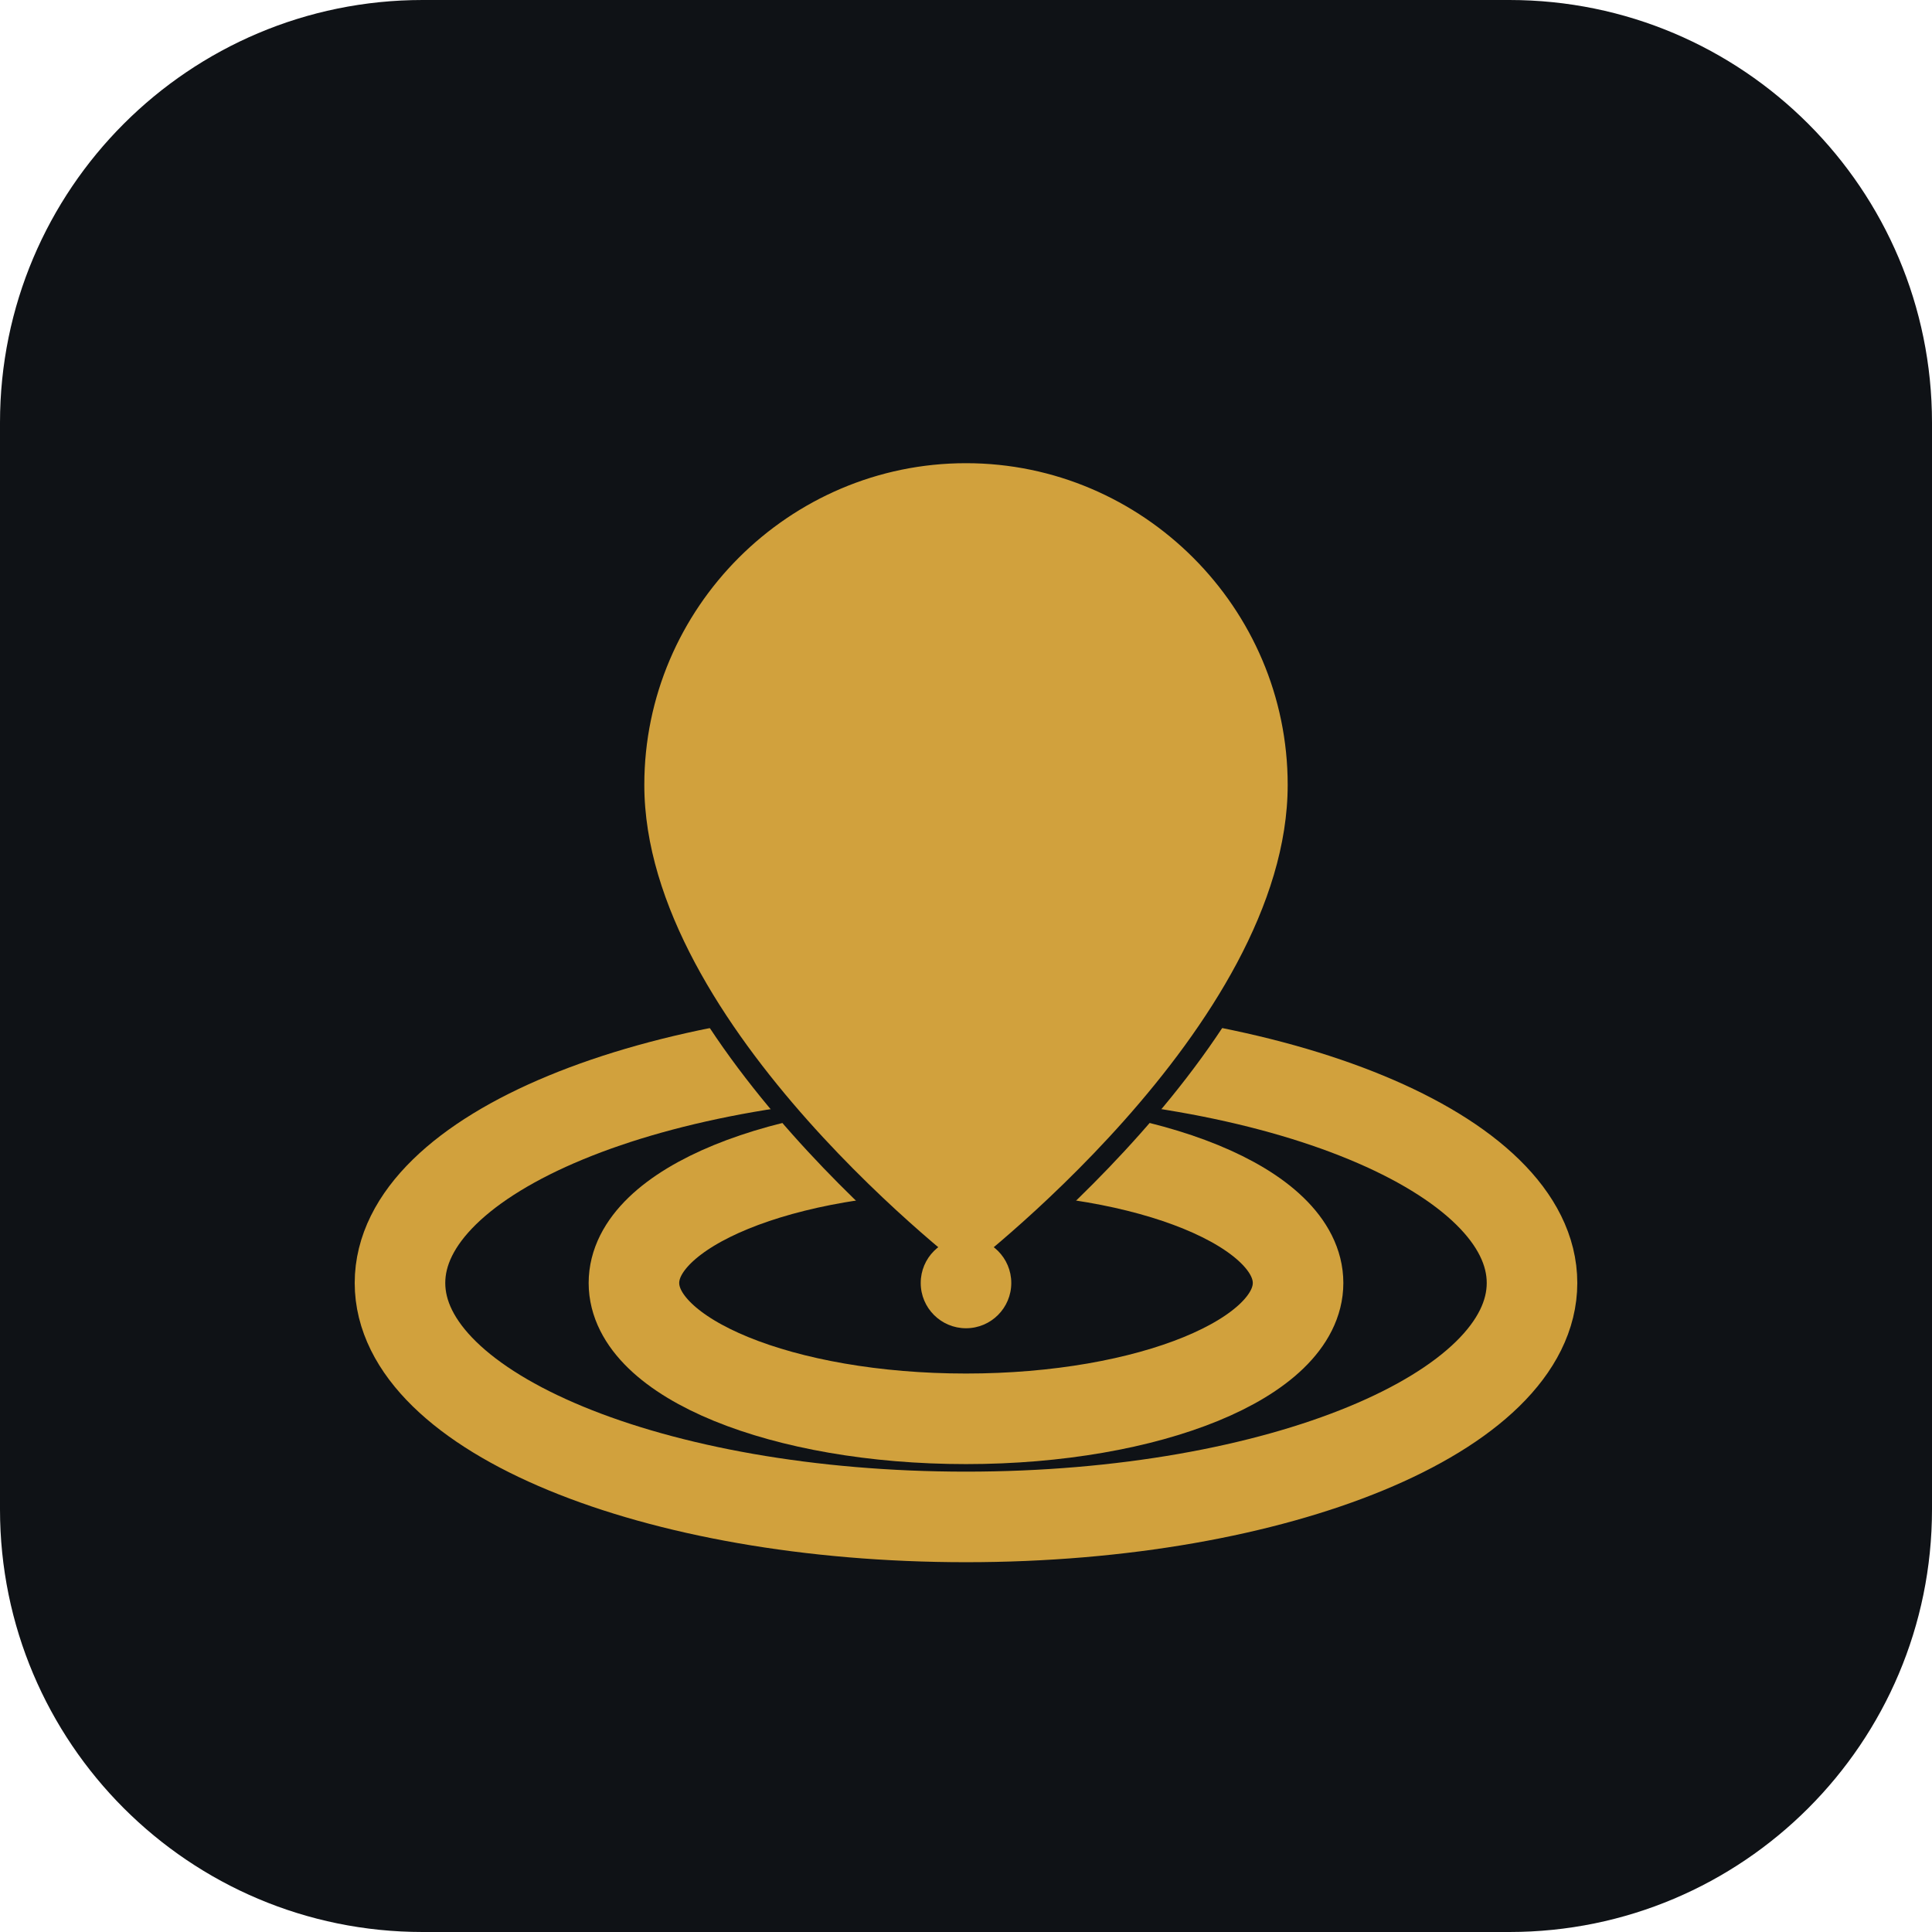
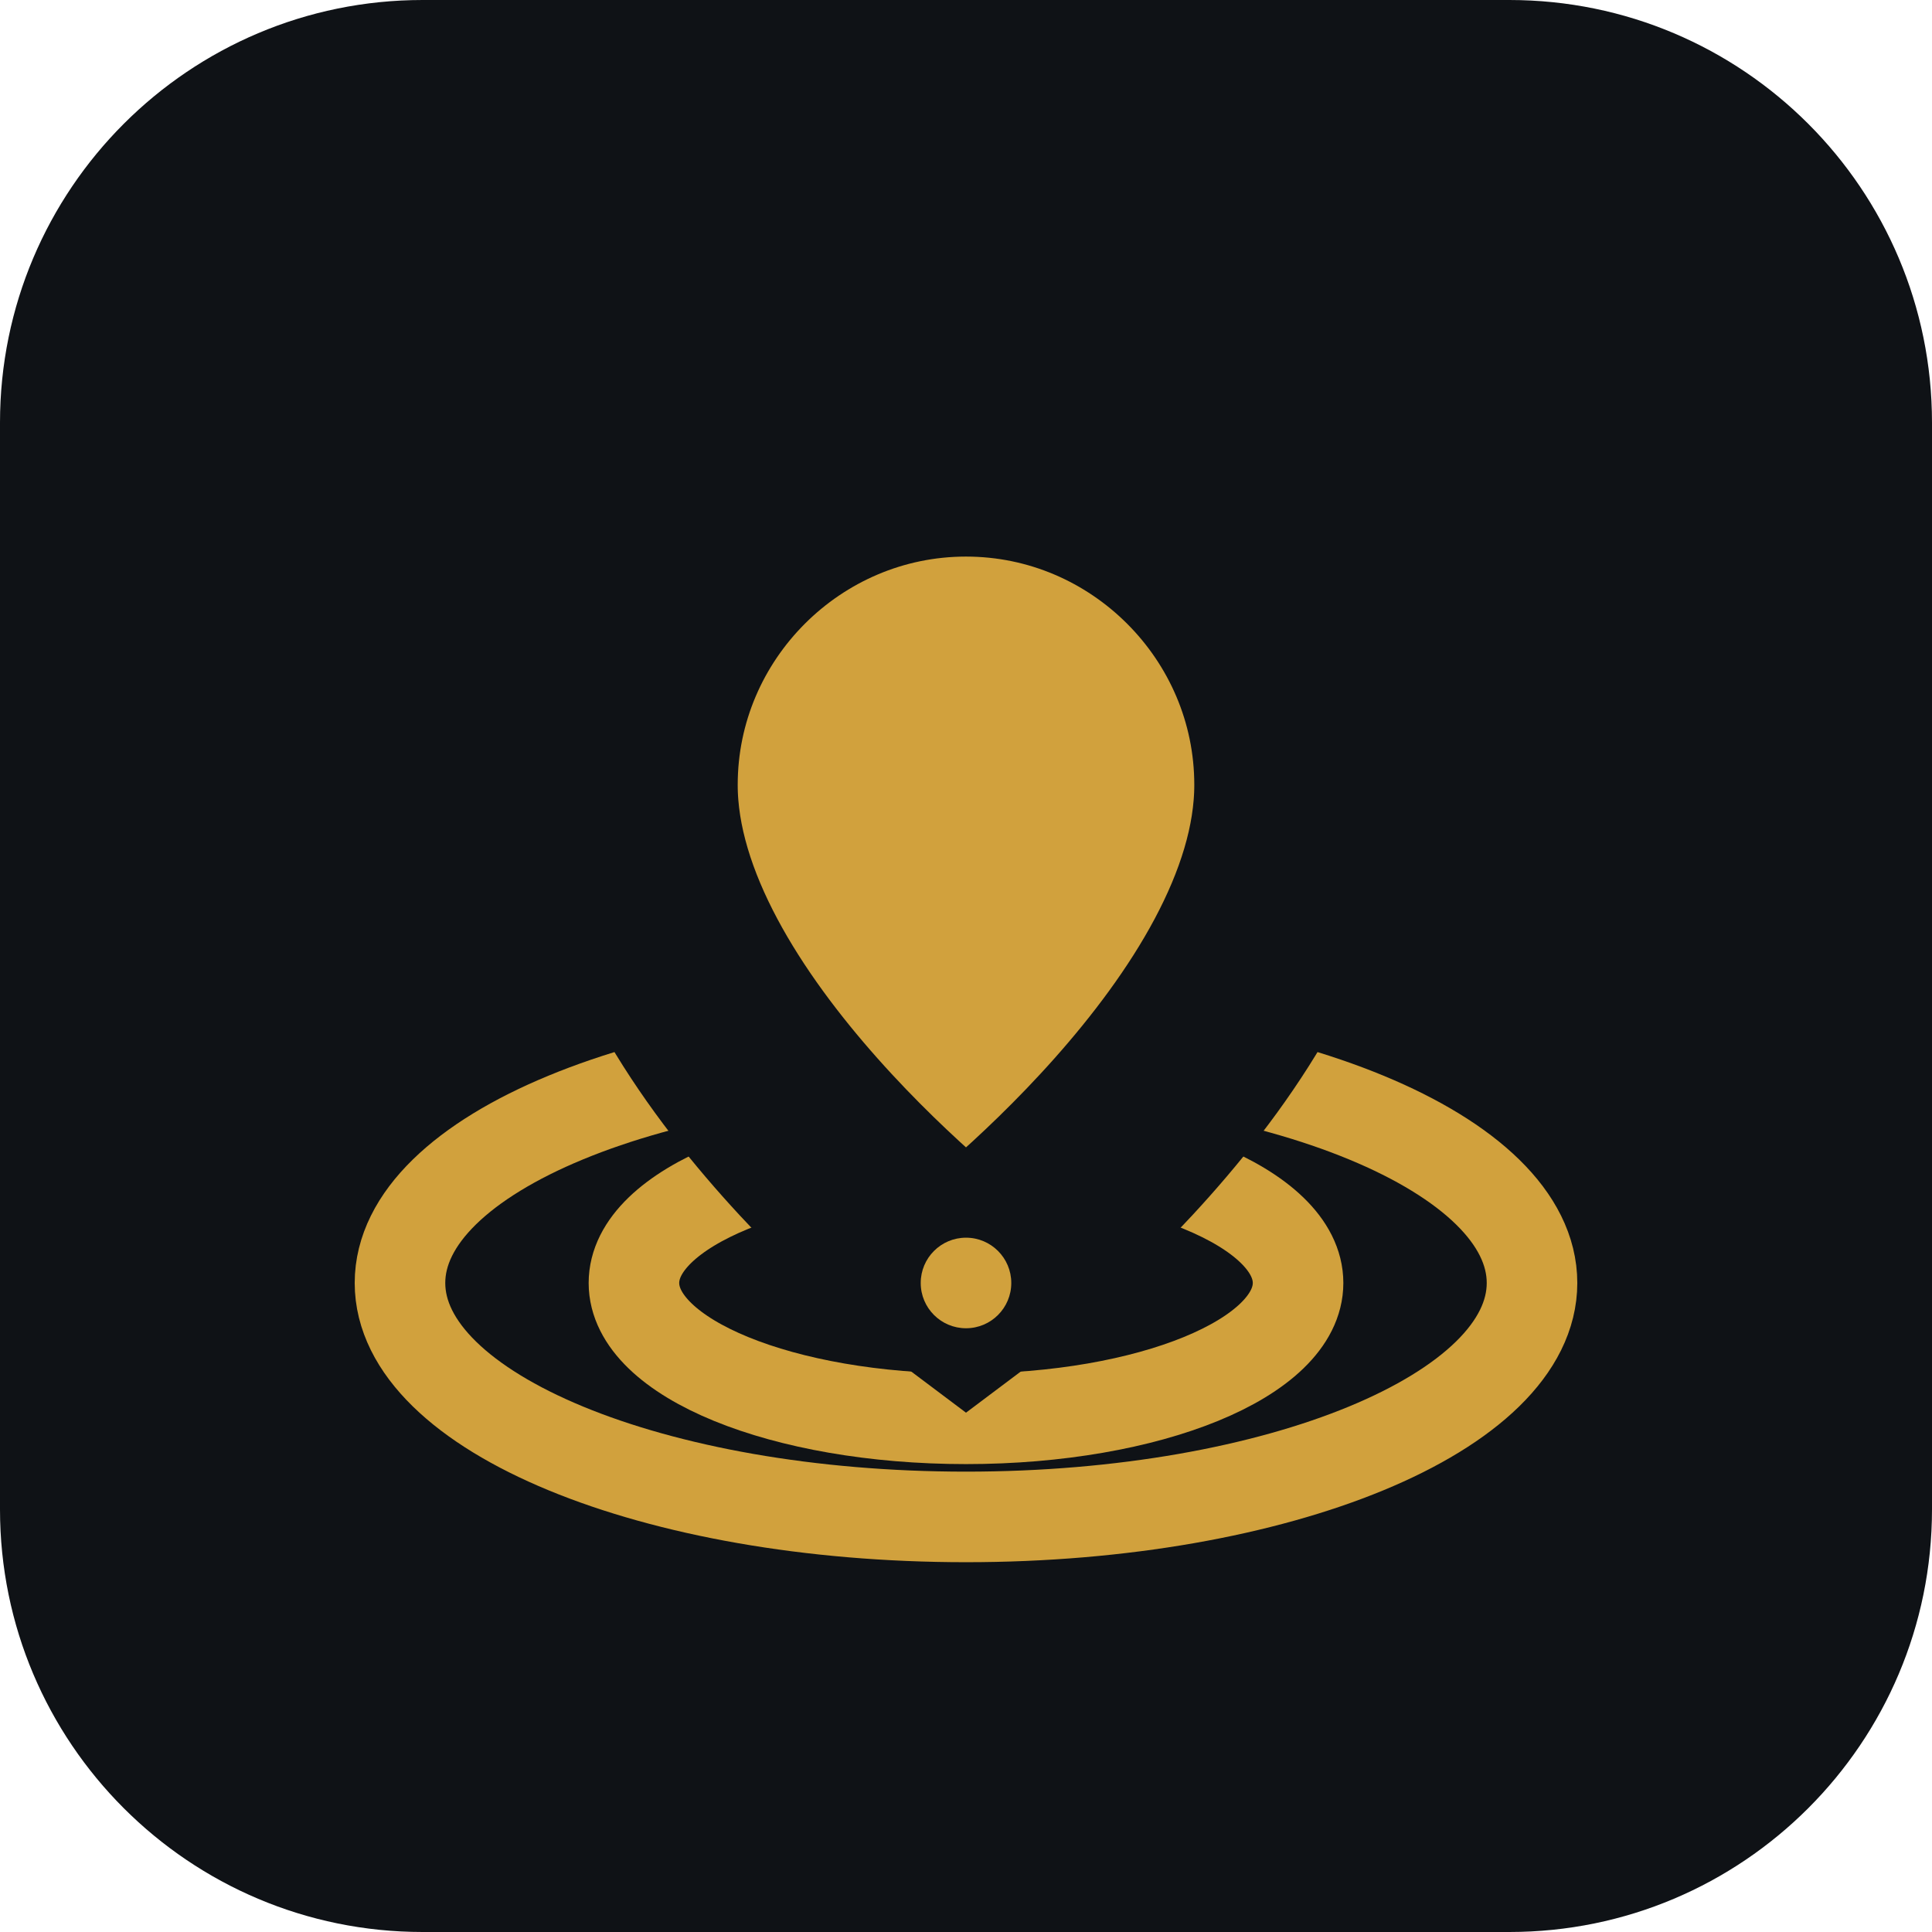
<svg xmlns="http://www.w3.org/2000/svg" viewBox="0 0 512 512">
  <rect width="512" height="512" rx="112" fill="#0f1216" />
  <ellipse cx="256" cy="340" rx="150" ry="62" fill="none" stroke="#d1a13d" stroke-width="24" />
  <ellipse cx="256" cy="340" rx="88" ry="36" fill="none" stroke="#d1a13d" stroke-width="24" />
  <g transform="translate(124, 98) scale(11)">
-     <path d="M12 2C7.6 2 4 5.6 4 10c0 6 8 12 8 12s8-6 8-12c0-4.4-3.6-8-8-8Z" fill="#d1a13d" stroke="#0f1216" stroke-width="0.5" />
+     <path d="M12 2C7.6 2 4 5.6 4 10c0 6 8 12 8 12s8-6 8-12c0-4.4-3.6-8-8-8Z" fill="#d1a13d" stroke="#0f1216" stroke-width="5" />
  </g>
  <circle cx="256" cy="340" r="12" fill="#d1a13d" />
</svg>
